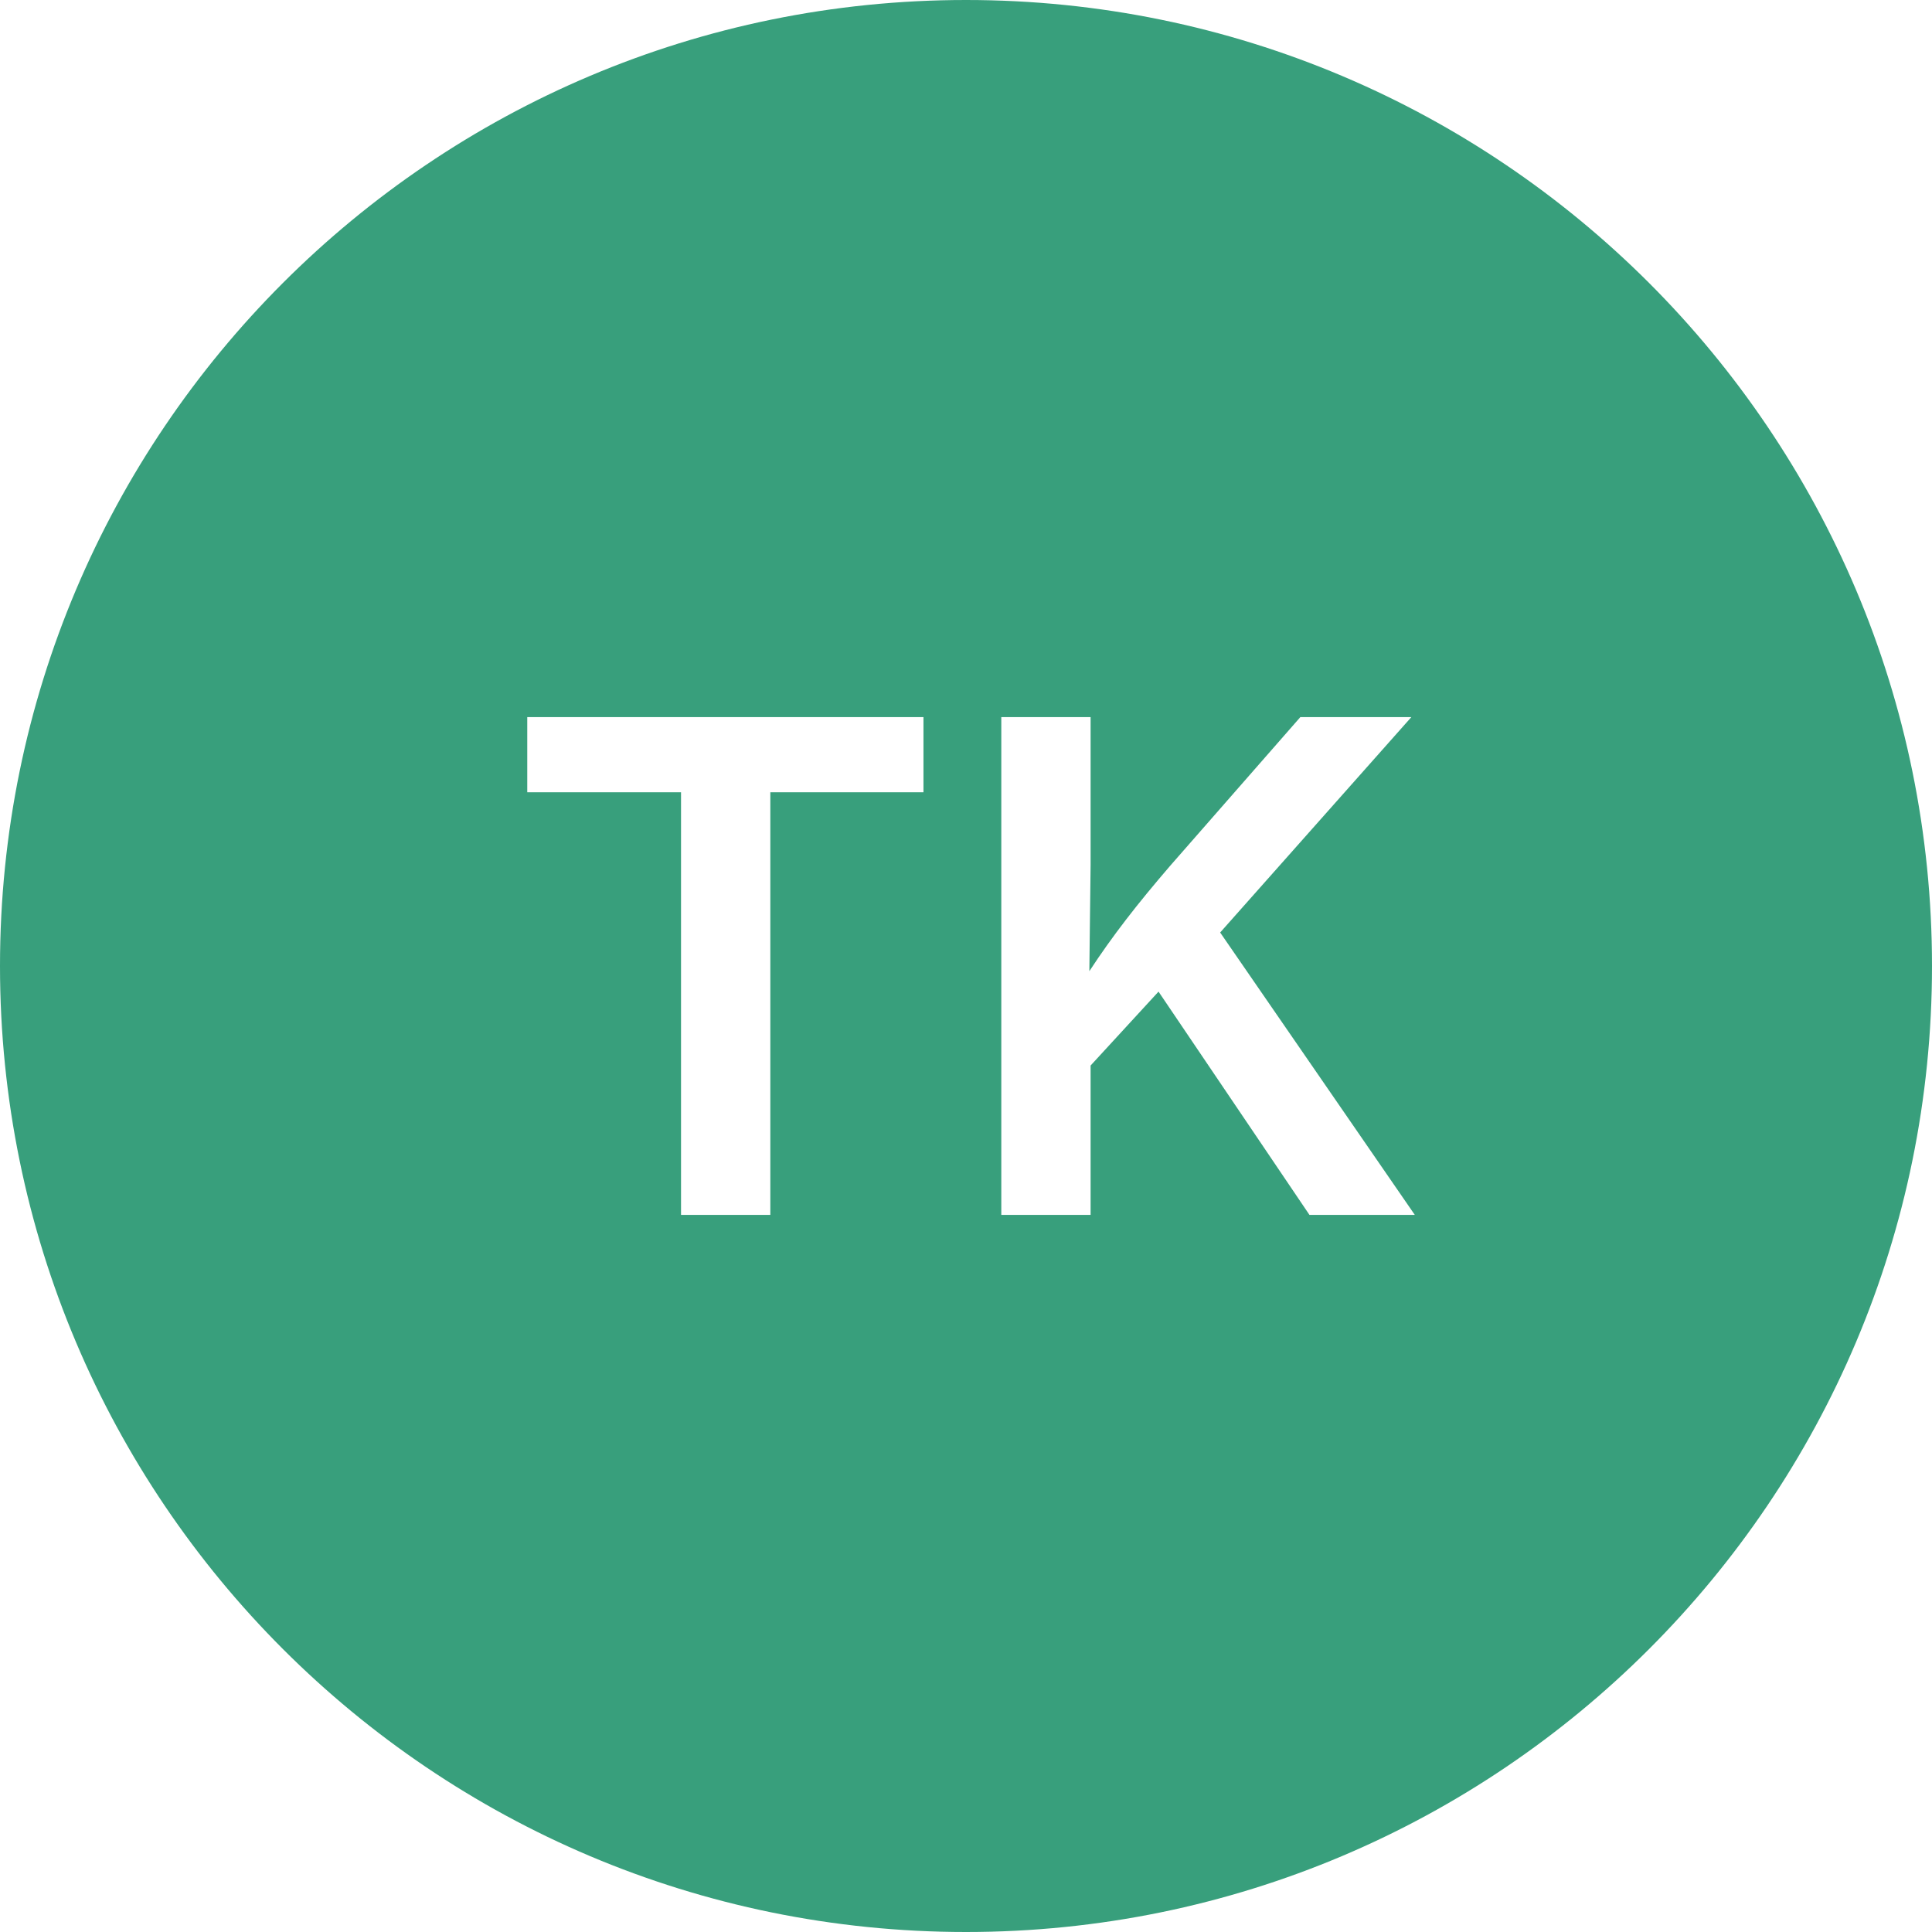
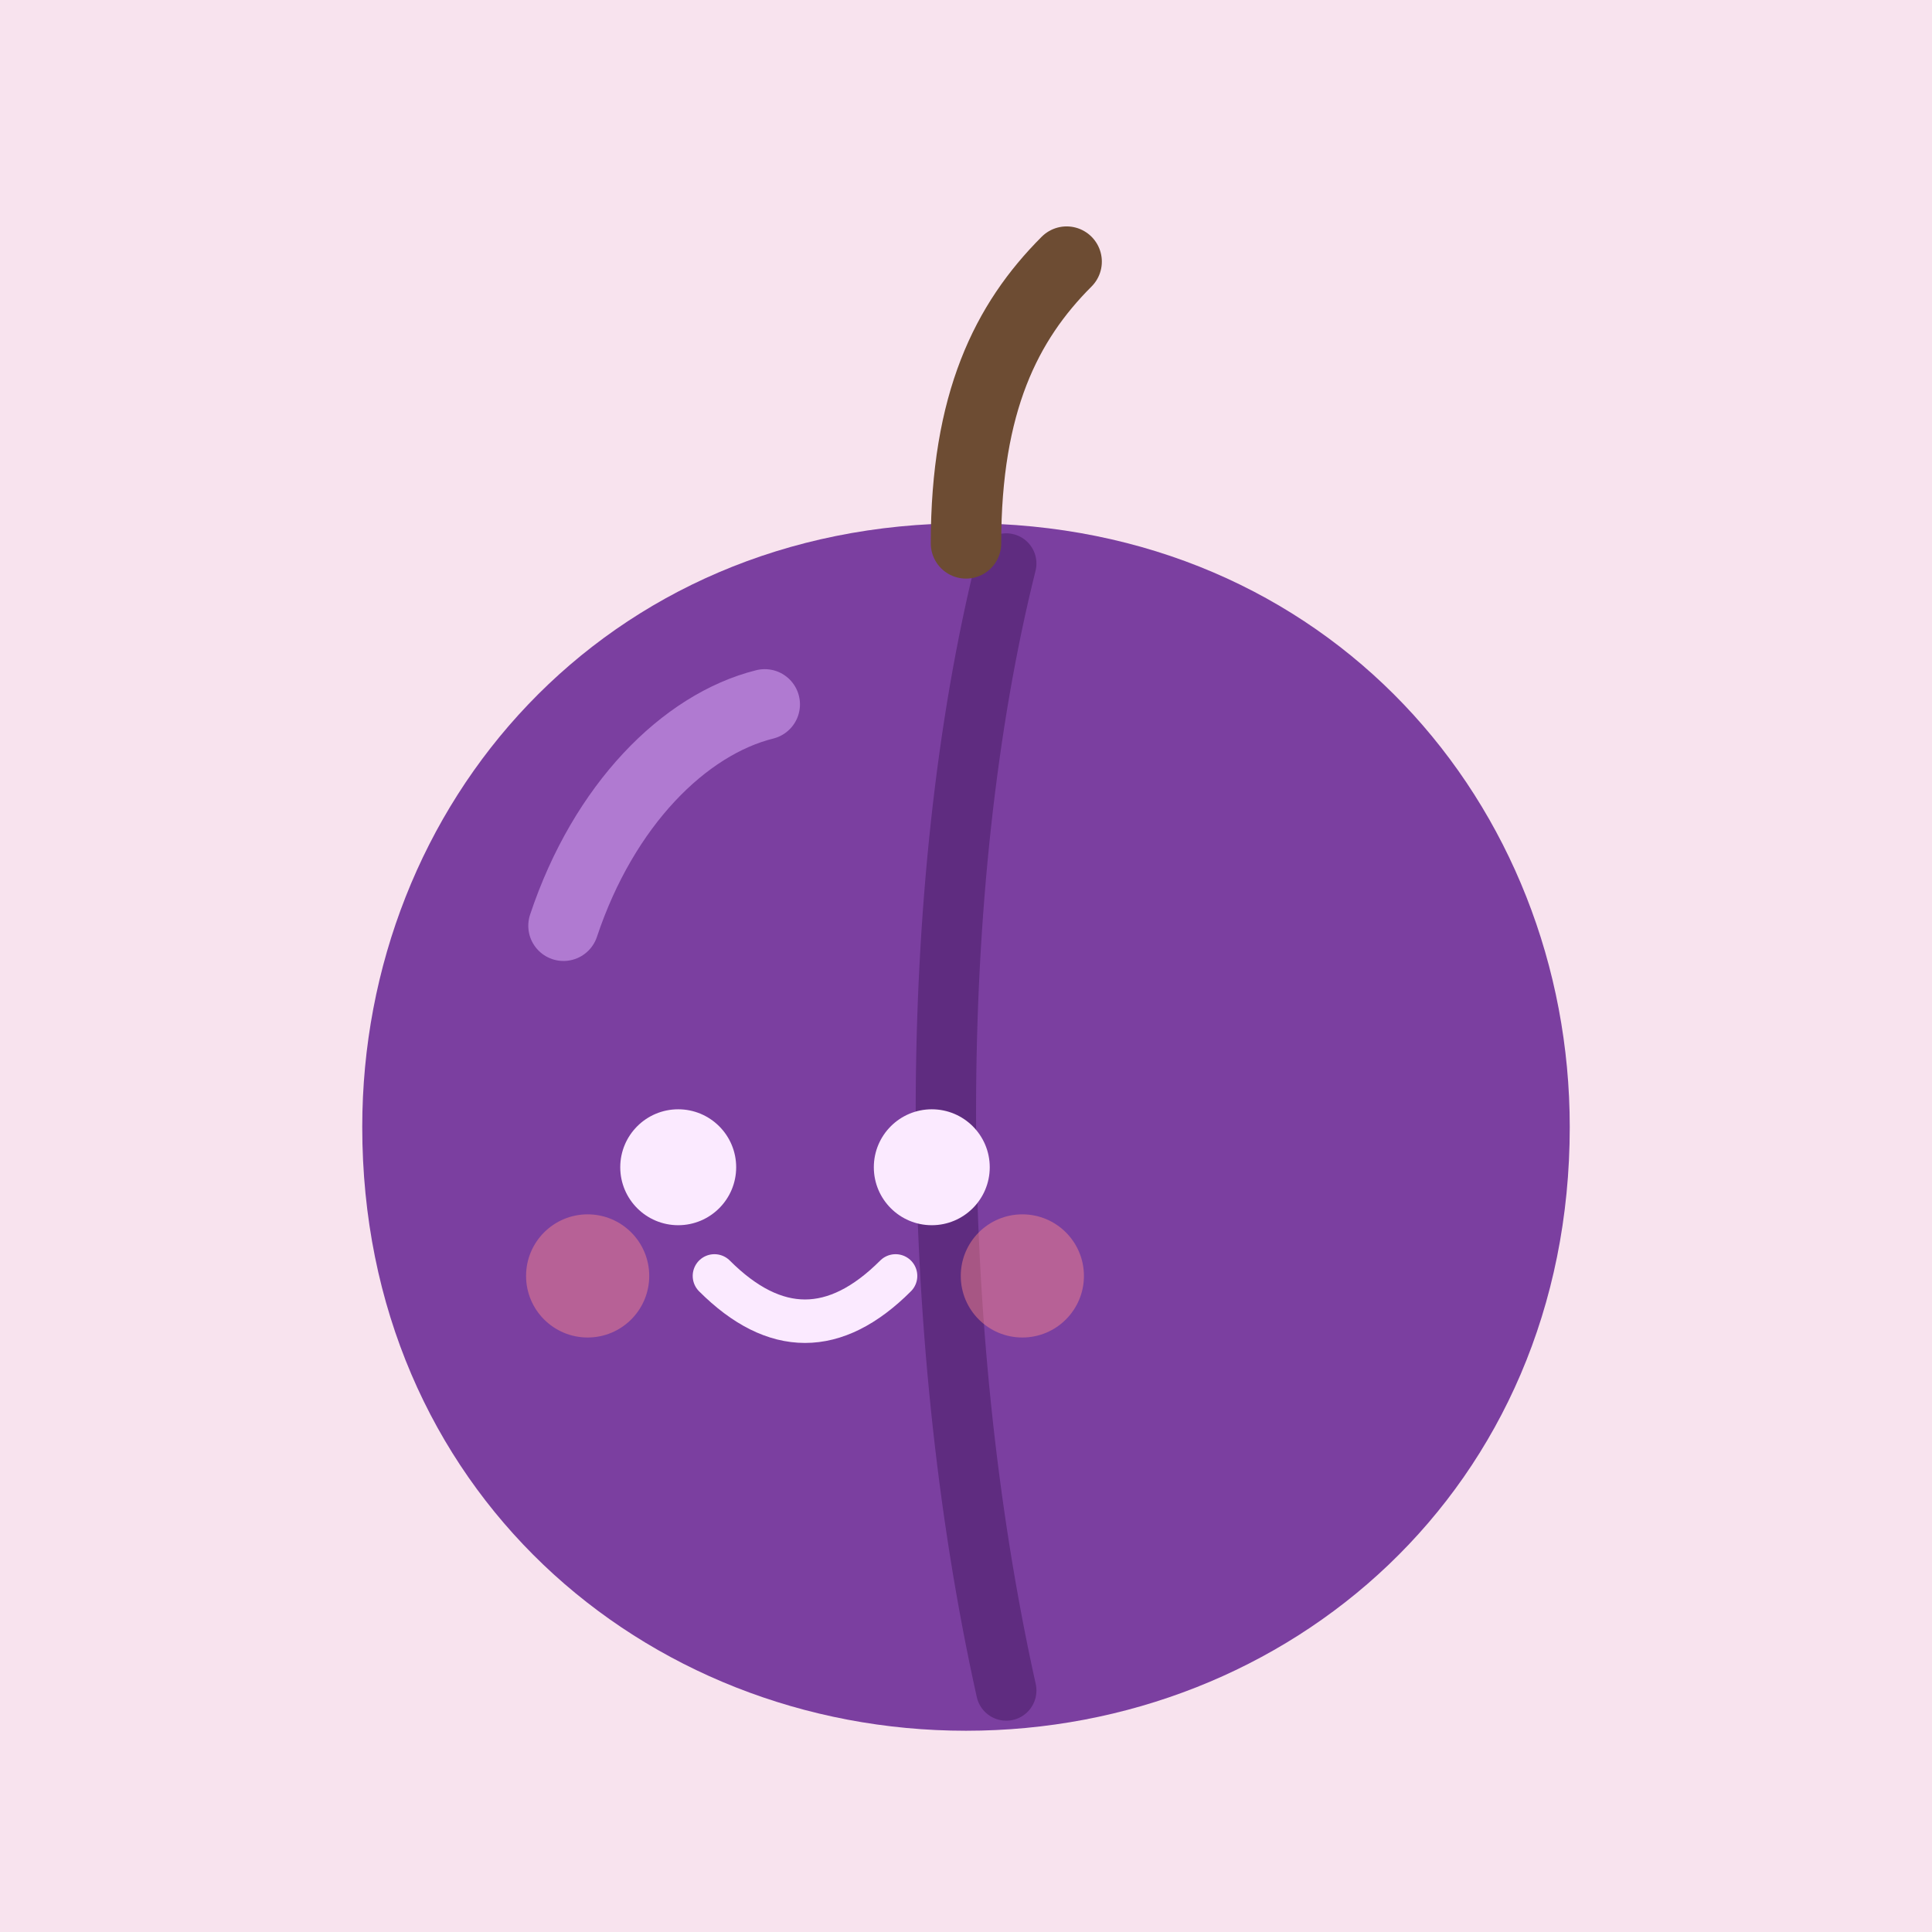
<svg xmlns="http://www.w3.org/2000/svg" viewBox="0 0 96 96" width="96" height="96" role="img" aria-label="Taylor Kim">
-   <circle cx="48" cy="48" r="48" fill="hsl(160 48% 42%)" />
-   <text x="48" y="48" text-anchor="middle" dominant-baseline="central" font-family="Inter, Arial, sans-serif" font-size="34" font-weight="600" fill="hsl(0 0% 100%)">TK</text>
+   <rect width="96" height="96" fill="#f8e3ee" />
+   <path d="M48 26 C30 26 18 40 18 56 C18 74 32 86 48 86 C64 86 78 74 78 56 C78 40 66 26 48 26 Z" fill="#7b3fa0" />
+   <path d="M50 28 C46 44 46 66 50 84" fill="none" stroke="#5f2c80" stroke-width="3" stroke-linecap="round" />
+   <path d="M28 46 C30 40 34 36 38 35" fill="none" stroke="#b07ad1" stroke-width="3.5" stroke-linecap="round" />
+   <path d="M48 27 C48 20 50 16 53 13" fill="none" stroke="#6d4c33" stroke-width="3.5" stroke-linecap="round" />
+   <circle cx="33.7" cy="58" r="2.88" fill="#fbeaff" />
+   <circle cx="46.3" cy="58" r="2.88" fill="#fbeaff" />
+   <circle cx="29.2" cy="63.4" r="3.06" fill="#ff8a8a" opacity="0.45" />
+   <circle cx="50.8" cy="63.4" r="3.06" fill="#ff8a8a" opacity="0.45" />
+   <path d="M35.5 63.4 Q40 67.9 44.5 63.4" fill="none" stroke="#fbeaff" stroke-width="2.16" stroke-linecap="round" />
</svg>
